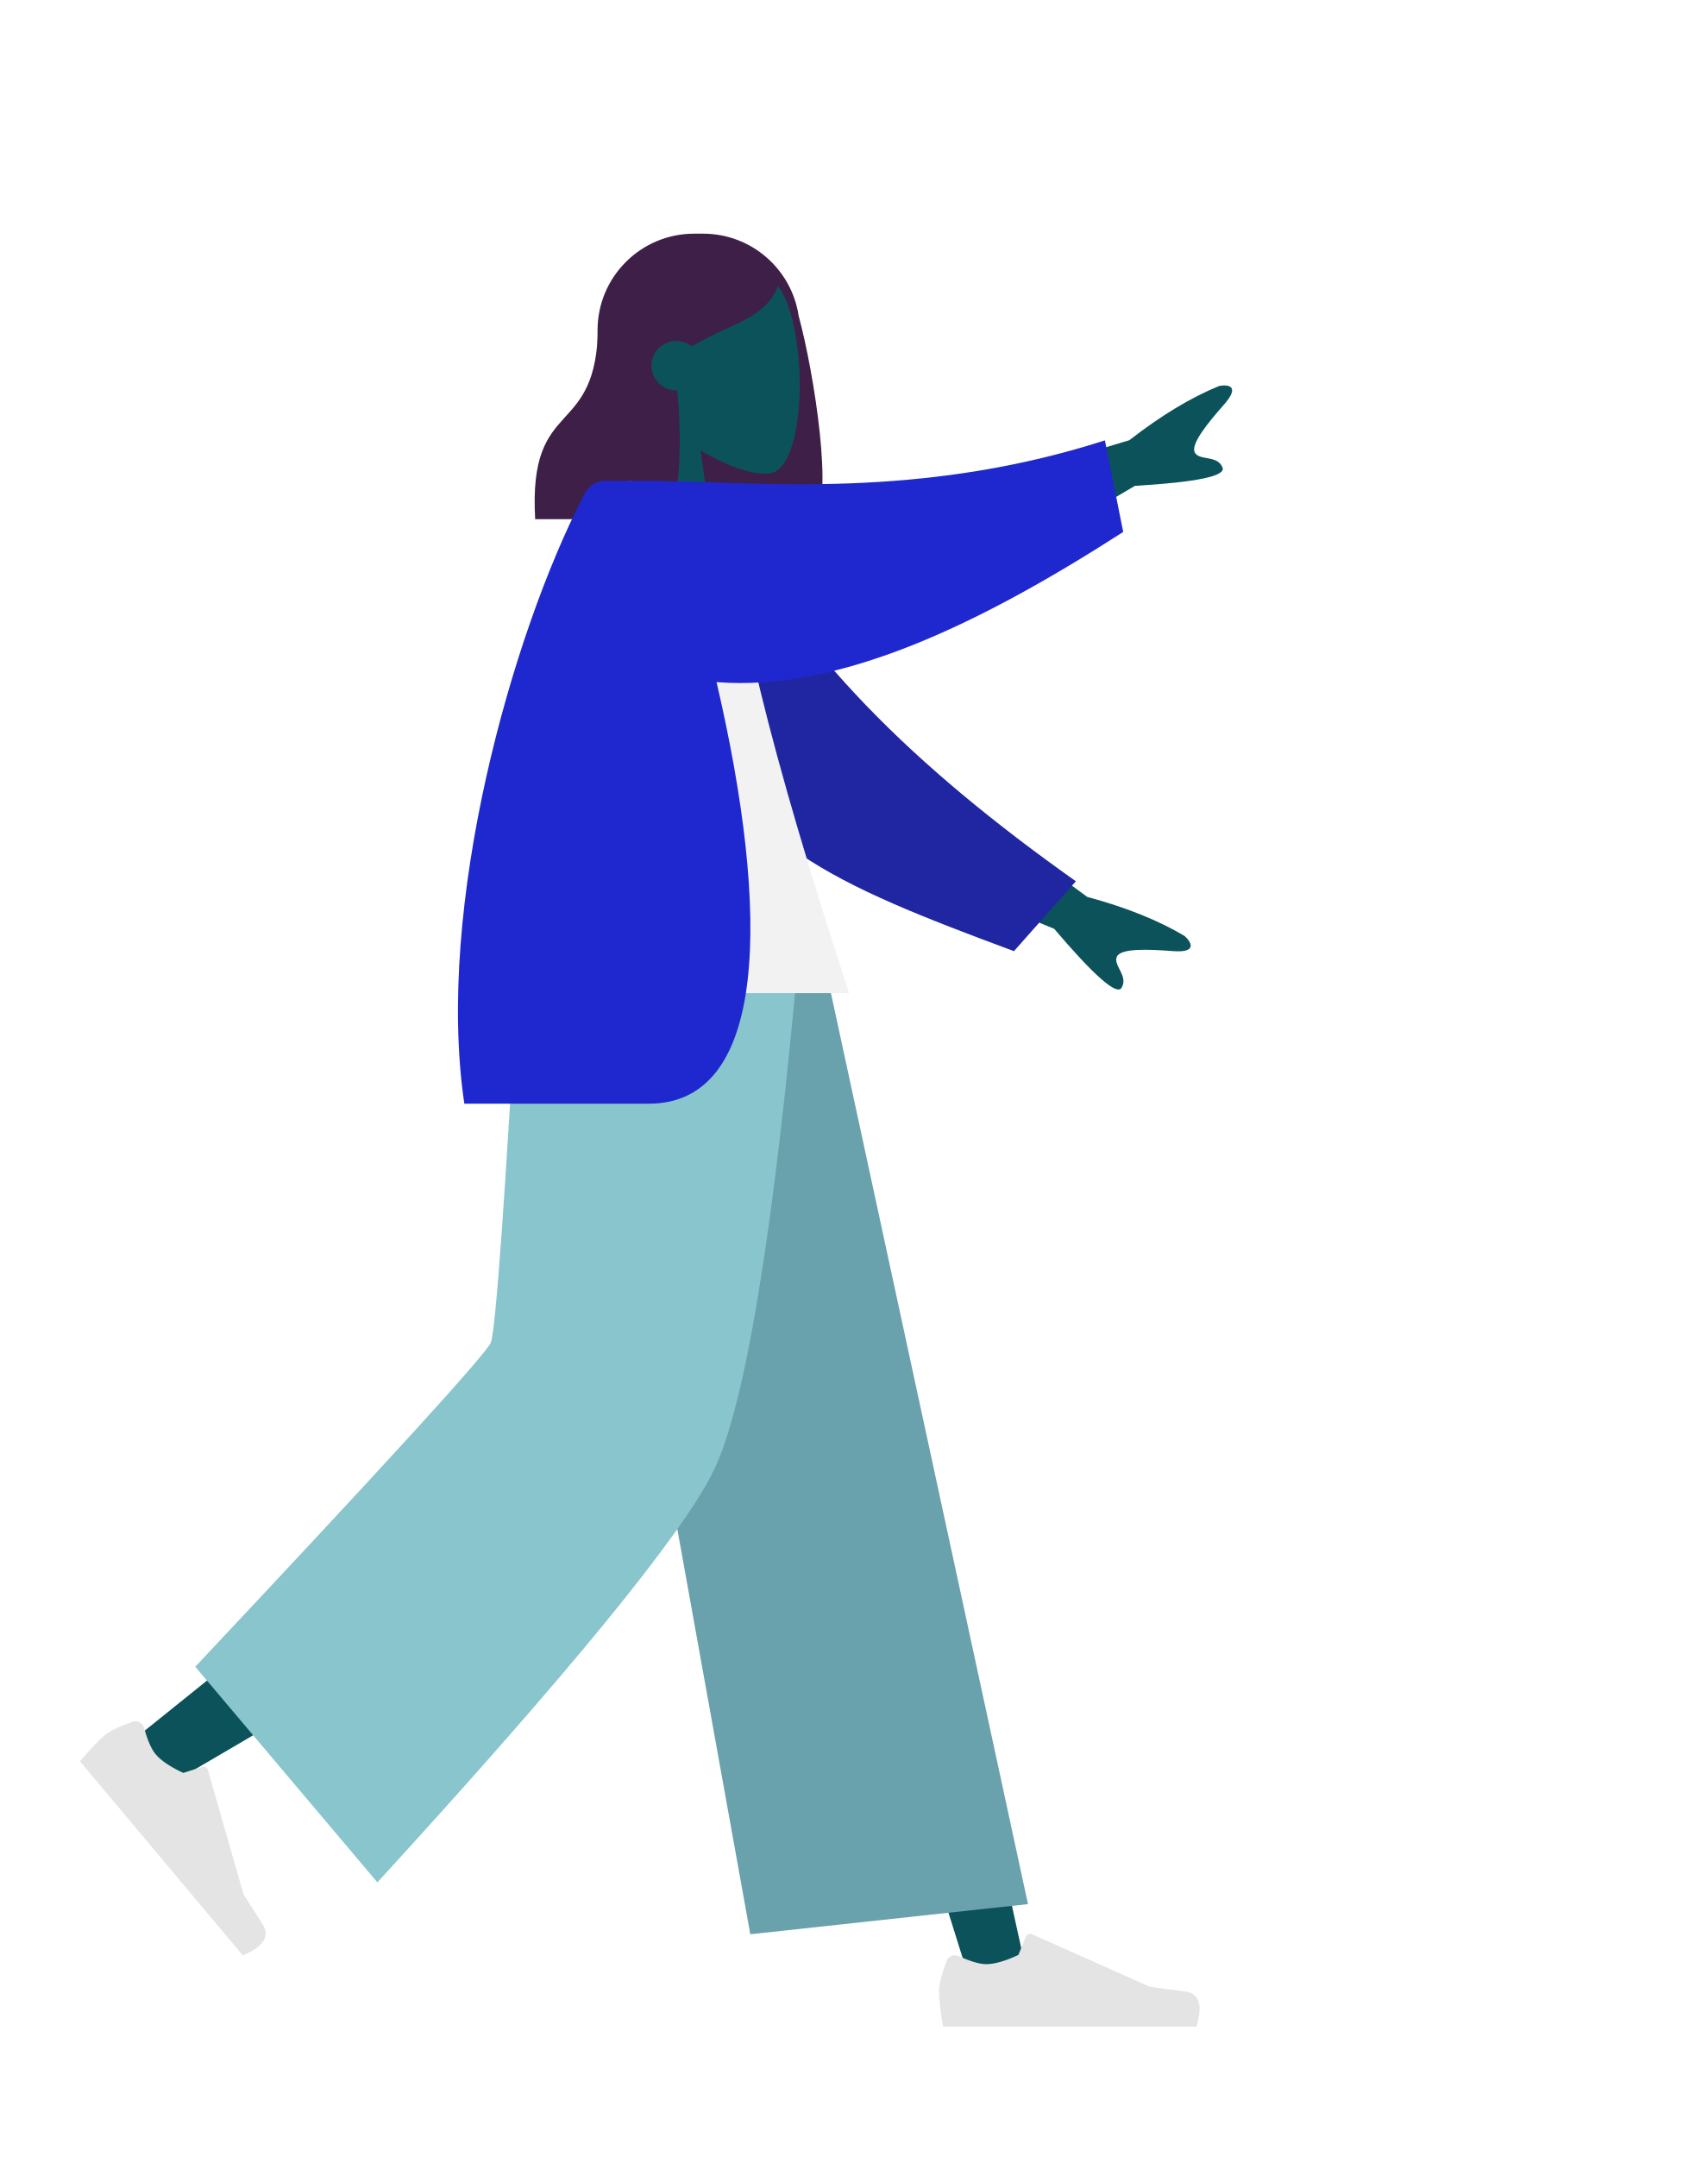
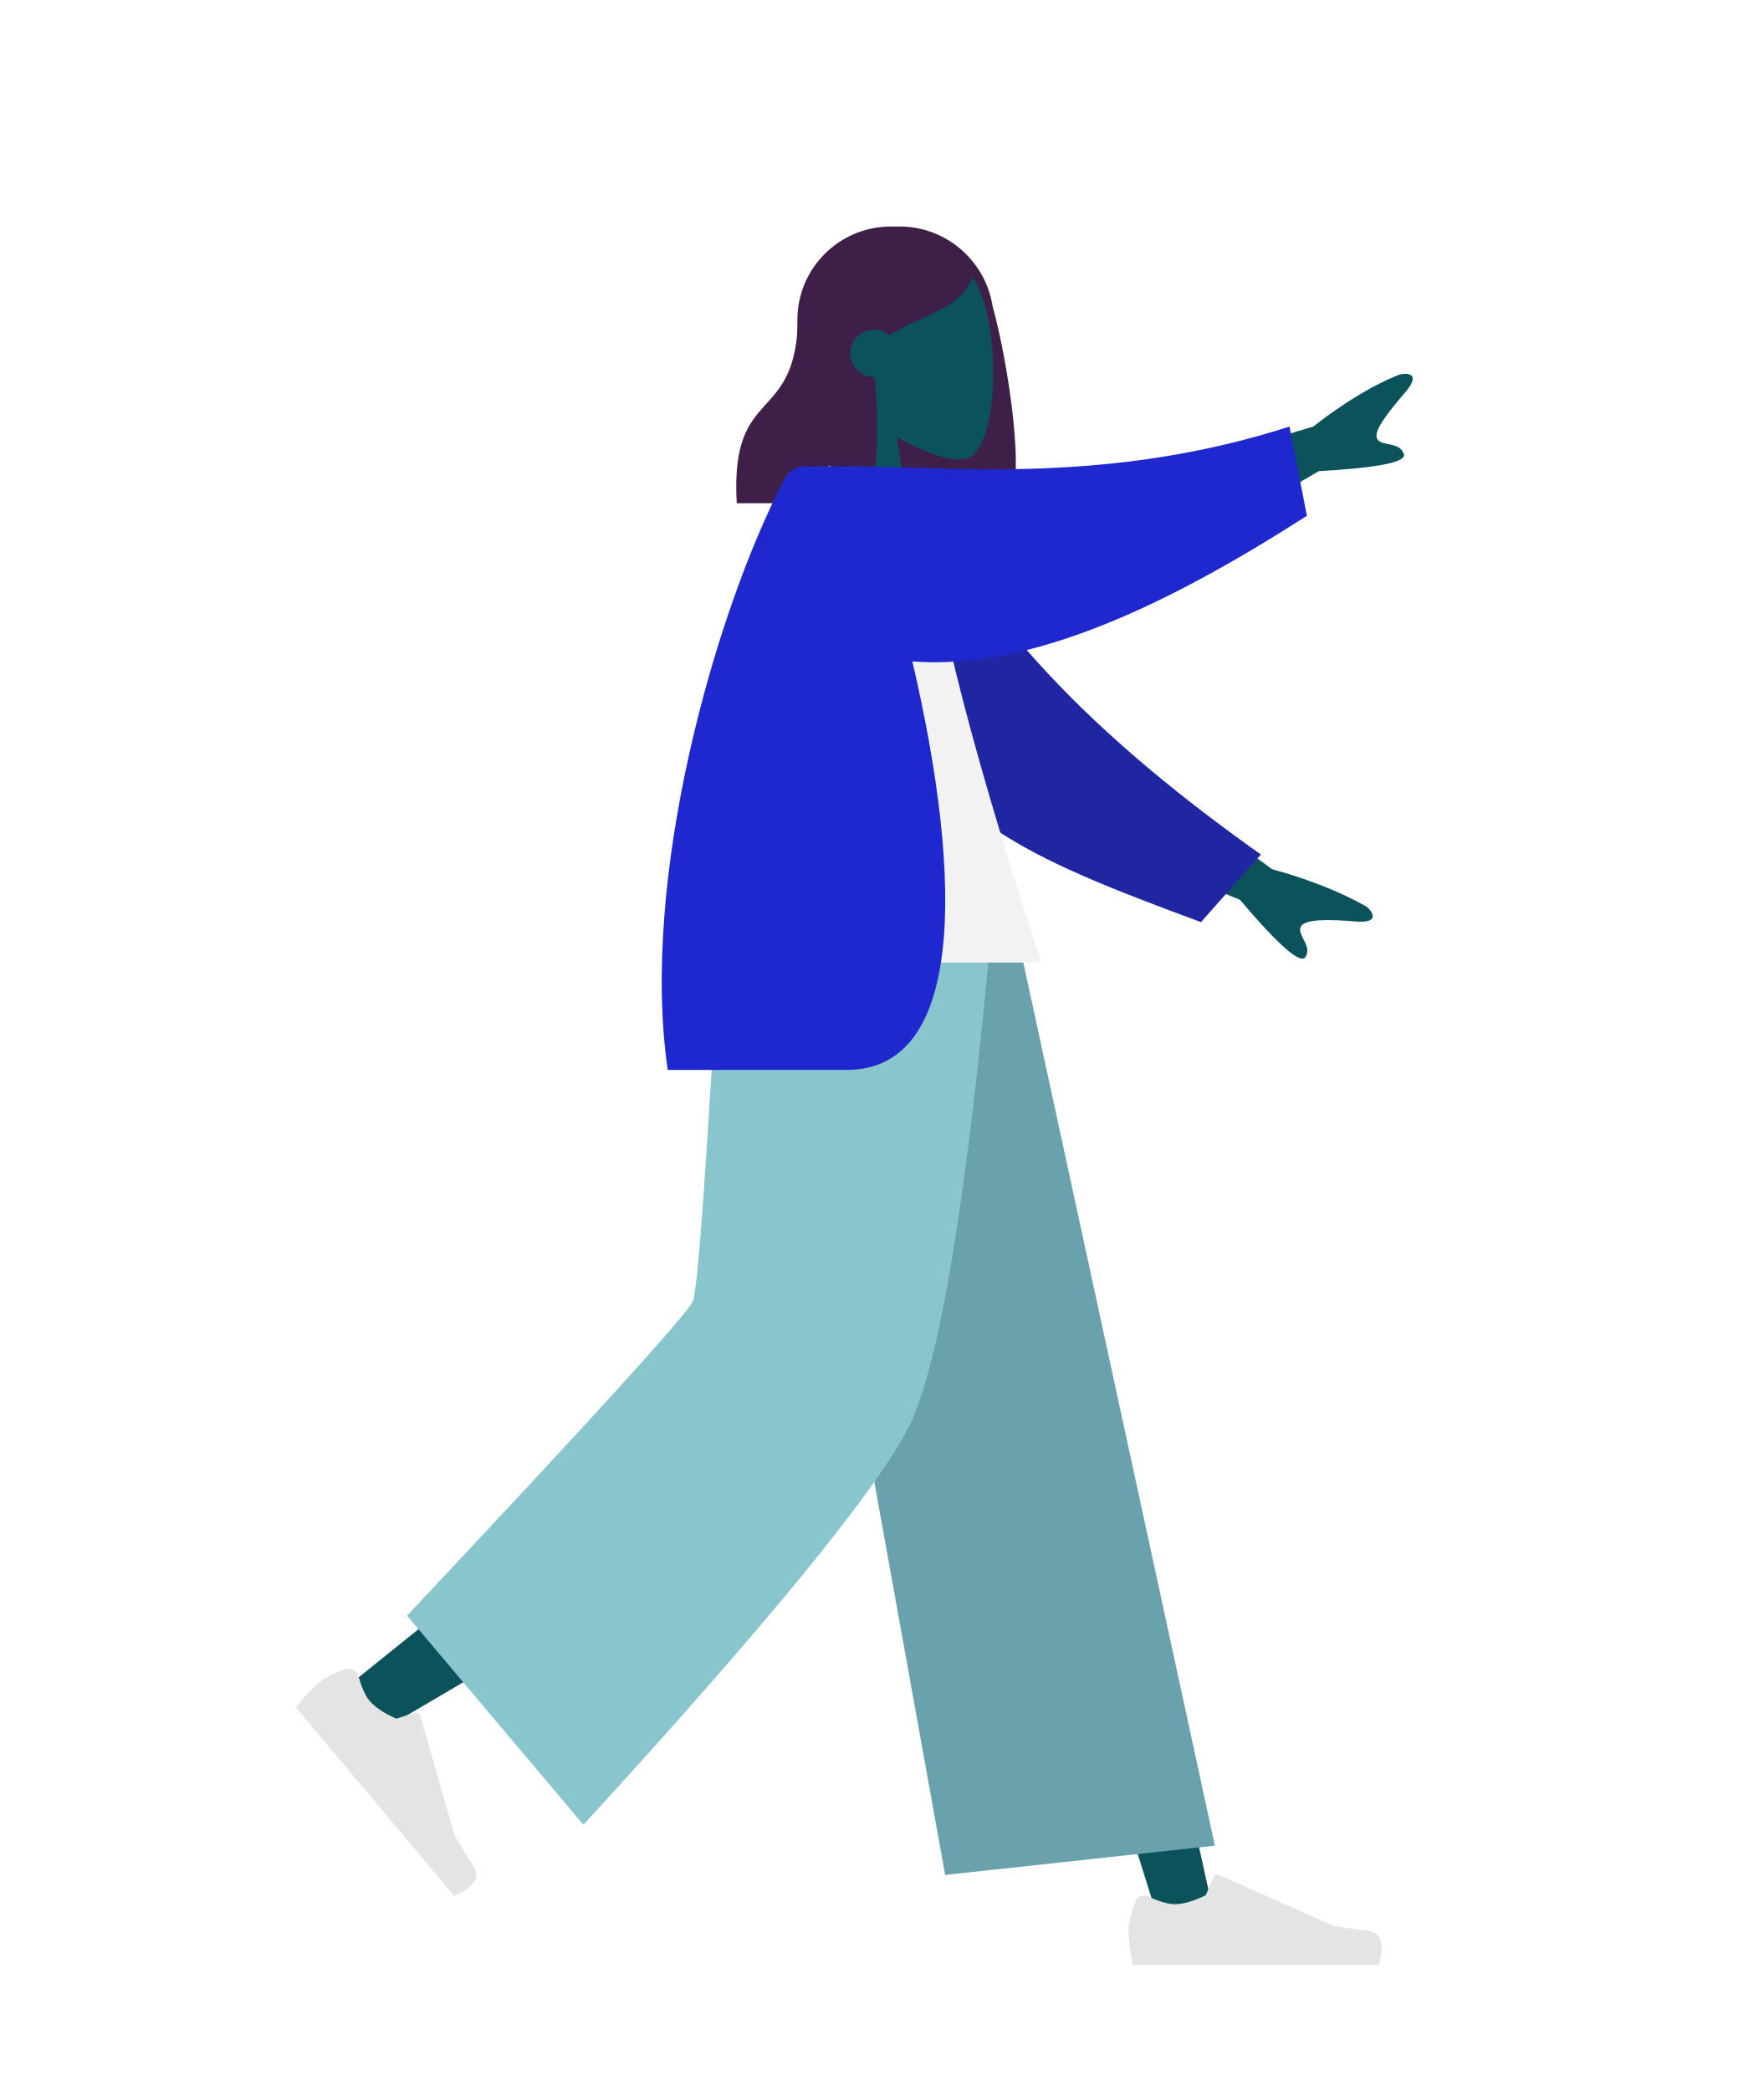
- <svg xmlns="http://www.w3.org/2000/svg" height="100%" width="100%" version="1.1" viewBox="0 -25 380 480">
+ <svg xmlns="http://www.w3.org/2000/svg" version="1.1" id="Layer_1" x="0px" y="0px" viewBox="0 0 253 300" style="enable-background:new 0 0 253 300;" xml:space="preserve">
+   <style type="text/css">
+ 	.st0{fill-rule:evenodd;clip-rule:evenodd;fill:#3E1F47;}
+ 	.st1{fill-rule:evenodd;clip-rule:evenodd;fill:#0B525B;}
+ 	.st2{fill-rule:evenodd;clip-rule:evenodd;fill:#E4E4E4;}
+ 	.st3{fill-rule:evenodd;clip-rule:evenodd;fill:#69A1AC;}
+ 	.st4{fill-rule:evenodd;clip-rule:evenodd;fill:#89C5CC;}
+ 	.st5{fill-rule:evenodd;clip-rule:evenodd;fill:#2026A2;}
+ 	.st6{fill-rule:evenodd;clip-rule:evenodd;fill:#F2F2F2;}
+ 	.st7{fill-rule:evenodd;clip-rule:evenodd;fill:#1F28CF;}
+ </style>
  <g id="head" transform="translate(82, 0)">
-     <g id="Head/Front/Long" stroke="none" stroke-width="1" fill="none" fill-rule="evenodd">
-       <path d="M95.762,45.29 C99.209,57.992 103.701,86.544 99.117,91.022 L70.117,91.022 C70.114,90.971 70.111,90.92 70.109,90.868 C59.36,89.679 51,80.566 51,69.5 L51,48.5 C51,36.626 60.626,27 72.5,27 L74.5,27 C85.283,27 94.212,34.939 95.762,45.29 Z" id="Hair-Back" fill="rgb(62, 31, 71)" />
-       <g id="Head" transform="translate(54, 31)" fill="rgb(11, 82, 91)">
-         <path d="M8.262,34.49 C3.654,29.081 0.536,22.453 1.057,15.025 C2.558,-6.375 32.349,-1.667 38.143,9.134 C43.938,19.935 43.25,47.333 35.76,49.263 C32.774,50.033 26.411,48.147 19.935,44.244 L24,73 L0,73 L8.262,34.49 Z" />
+     <g id="Head_x2F_Front_x2F_Long">
+       <path id="Hair-Back" class="st0" d="M60.4,43.9c2.2,7.9,5,25.8,2.1,28.6H44.3c0,0,0-0.1,0-0.1c-6.7-0.7-11.9-6.4-11.9-13.4V45.9    c0-7.4,6-13.4,13.4-13.4h1.3C53.8,32.5,59.4,37.5,60.4,43.9z" />
+       <g id="Head" transform="translate(54, 31)">
+         <path class="st1" d="M-14.6,25.6c-2.9-3.4-4.8-7.5-4.5-12.2C-18.2,0,0.5,3,4.1,9.7s3.2,23.9-1.5,25.1c-1.9,0.5-5.8-0.7-9.9-3.1     l2.5,18h-15L-14.6,25.6z" />
      </g>
-       <path d="M68.75,61.875 C69.856,73.753 69.413,87.317 66.117,90.537 L37.117,90.537 C35.501,62.463 51.117,73.335 51.117,46.903 C52.091,45.952 53.011,45.01 53.921,44.198 L53.889,43.421 C58.911,33.14 65.281,28 73.001,28 C84.581,28 88.237,33.388 91.349,37.963 C89.022,45.948 79.99,47.132 71.966,52.11 C71.02,51.341 69.814,50.88 68.5,50.88 C65.462,50.88 63,53.343 63,56.38 C63,59.418 65.462,61.88 68.5,61.88 C68.584,61.88 68.667,61.879 68.75,61.875 Z" id="Hair-Front" fill="rgb(62, 31, 71)" />
+       <path id="Hair-Front" class="st0" d="M43.5,54.3c0.7,7.4,0.4,15.9-1.6,17.9H23.7c-1-17.5,8.8-10.8,8.8-27.3    c0.6-0.6,1.2-1.2,1.8-1.7l0-0.5c3.1-6.4,7.1-9.6,11.9-9.6c7.2,0,9.5,3.4,11.5,6.2c-1.5,5-7.1,5.7-12.1,8.8    c-0.6-0.5-1.3-0.8-2.2-0.8c-1.9,0-3.4,1.5-3.4,3.4s1.5,3.4,3.4,3.4C43.4,54.3,43.4,54.3,43.5,54.3z" />
    </g>
  </g>
  <g id="bottom" transform="translate(0, 187)">
-     <g id="Bottom/Standing/Baggy-Pants" stroke="none" stroke-width="1" fill="none" fill-rule="evenodd">
-       <polygon id="Leg" fill="rgb(11, 82, 91)" points="134 0 183.082 124.227 216.001 229.25 229 229.25 178.674 5.090379e-13" />
-       <path d="M124.117,0 C123.594,43.654 115.972,102.427 114.754,105.149 C113.942,106.963 85.916,130.032 30.676,174.358 L39.629,183.939 C104.808,145.935 138.905,124.399 141.921,119.331 C146.445,111.728 161.174,41.763 173,0 L124.117,0 Z" id="Leg" fill="rgb(11, 82, 91)" />
-       <g id="Accessories/Shoe/Flat-Sneaker" transform="translate(51.5, 189) rotate(50) translate(-51.5, -189) translate(21, 169)" fill="#E4E4E4">
-         <path d="M2.678,25.402 C1.559,28.388 1,30.623 1,32.106 C1,33.909 1.3,36.54 1.901,40 C3.993,40 22.794,40 58.303,40 C59.769,35.155 58.923,32.539 55.765,32.152 C52.607,31.766 49.984,31.417 47.895,31.106 L21.68,19.419 C21.176,19.194 20.584,19.421 20.359,19.925 C20.356,19.934 20.352,19.942 20.348,19.951 L18.663,24.039 C15.74,25.403 13.364,26.085 11.537,26.085 C10.052,26.085 8.001,25.485 5.384,24.285 L5.384,24.285 C4.38,23.825 3.193,24.266 2.733,25.27 C2.713,25.313 2.695,25.357 2.678,25.402 Z" id="shoe" />
+     <g id="Bottom_x2F_Standing_x2F_Baggy-Pants">
+       <polygon id="Leg" class="st1" points="115,-54.5 145.7,23.1 166.3,88.8 174.4,88.8 142.9,-54.5   " />
+       <path id="Leg_1_" class="st1" d="M108.8-54.5c-0.3,27.3-5.1,64-5.9,65.7c-0.5,1.1-18,15.6-52.5,43.3l5.6,6    c40.7-23.8,62-37.2,63.9-40.4c2.8-4.8,12-48.5,19.4-74.6H108.8z" />
+       <g id="Accessories_x2F_Shoe_x2F_Flat-Sneaker" transform="translate(51.5, 189) rotate(50) translate(-51.5, -189) translate(21, 169)">
+         <path id="shoe" class="st2" d="M-75.3-66.4c-0.7,1.9-1,3.3-1,4.2c0,1.1,0.2,2.8,0.6,4.9c1.3,0,13.1,0,35.3,0     c0.9-3,0.4-4.7-1.6-4.9s-3.6-0.5-4.9-0.7l-16.4-7.3c-0.3-0.1-0.7,0-0.8,0.3c0,0,0,0,0,0l-1.1,2.6c-1.8,0.9-3.3,1.3-4.5,1.3     c-0.9,0-2.2-0.4-3.8-1.1l0,0C-74.2-67.3-74.9-67.1-75.3-66.4C-75.2-66.4-75.2-66.4-75.3-66.4z" />
      </g>
-       <g id="Accessories/Shoe/Flat-Sneaker" transform="translate(208, 199)" fill="#E4E4E4">
-         <path d="M2.678,25.402 C1.559,28.388 1,30.623 1,32.106 C1,33.909 1.3,36.54 1.901,40 C3.993,40 22.794,40 58.303,40 C59.769,35.155 58.923,32.539 55.765,32.152 C52.607,31.766 49.984,31.417 47.895,31.106 L21.68,19.419 C21.176,19.194 20.584,19.421 20.359,19.925 C20.356,19.934 20.352,19.942 20.348,19.951 L18.663,24.039 C15.74,25.403 13.364,26.085 11.537,26.085 C10.052,26.085 8.001,25.485 5.384,24.285 L5.384,24.285 C4.38,23.825 3.193,24.266 2.733,25.27 C2.713,25.313 2.695,25.357 2.678,25.402 Z" id="shoe" />
+       <g id="Accessories_x2F_Shoe_x2F_Flat-Sneaker_1_" transform="translate(208, 199)">
+         <path id="shoe_1_" class="st2" d="M-45.1-113.2c-0.7,1.9-1,3.3-1,4.2c0,1.1,0.2,2.8,0.6,4.9c1.3,0,13.1,0,35.3,0     c0.9-3,0.4-4.7-1.6-4.9c-2-0.2-3.6-0.5-4.9-0.7l-16.4-7.3c-0.3-0.1-0.7,0-0.8,0.3c0,0,0,0,0,0l-1.1,2.6c-1.8,0.9-3.3,1.3-4.5,1.3     c-0.9,0-2.2-0.4-3.8-1.1l0,0C-44-114.2-44.8-114-45.1-113.2C-45.1-113.3-45.1-113.3-45.1-113.2z" />
      </g>
-       <polygon id="Pant" fill="#69A1AC" points="167 218.433 228.804 211.725 183 2.84217094e-14 127.644 2.84217094e-14" />
-       <path d="M43.46,158.9 L84,206.886 C126.7,160.25 151.594,129.82 158.683,115.596 C165.771,101.372 172.143,62.84 177.799,0 L115.478,0 C112.389,55.284 110.306,84.212 109.231,86.785 C108.155,89.357 86.231,113.396 43.46,158.9 Z" id="Pant" fill="#89C5CC" />
+       <polygon id="Pant" class="st3" points="135.6,82 174.3,77.8 145.6,-54.5 111,-54.5   " />
+       <path id="Pant_1_" class="st4" d="M58.4,44.8l25.3,30c26.7-29.1,42.2-48.2,46.7-57.1c4.4-8.9,8.4-33,11.9-72.2h-39    c-1.9,34.6-3.2,52.6-3.9,54.2C98.8,1.3,85.1,16.4,58.4,44.8z" />
    </g>
  </g>
  <g id="torso" transform="translate(22, 82)">
-     <g id="Body/Pointing-Up" stroke="none" stroke-width="1" fill="none" fill-rule="evenodd">
-       <path d="M191.456,2.341 L229.36,-9.038 C236.431,-14.542 243.101,-18.567 249.369,-21.111 C251.192,-21.455 254.21,-21.255 250.438,-16.977 C246.667,-12.699 242.892,-8.029 243.969,-6.235 C245.046,-4.441 248.969,-5.794 250.105,-2.952 C250.862,-1.058 244.362,0.299 230.605,1.118 L201.134,18.463 L191.456,2.341 Z M188.107,69.168 L220.005,92.592 C228.657,94.926 235.885,97.831 241.689,101.305 C243.06,102.555 244.717,105.085 239.031,104.648 C233.345,104.21 227.344,104.006 226.559,105.946 C225.774,107.885 229.216,110.205 227.629,112.822 C226.572,114.566 221.577,110.192 212.643,99.698 L181.055,86.599 L188.107,69.168 Z" id="Skin" fill="rgb(11, 82, 91)" />
-       <path d="M126.985,15.65 C152.147,42.44 182.836,59.922 224.691,75.428 L215.396,94.014 C172.211,89.942 149.124,86.69 131.025,59.859 C126.482,53.125 118.36,29.954 113.494,17.921 L126.985,15.65 Z" id="Coat-Back" fill="#2026A2" transform="translate(169.0925, 54.83177) rotate(15) translate(-169.0925, -54.83177) " />
-       <path d="M90,114 L167,114 C149.558,60.805 140.648,24.296 140.27,4.472 C140.251,3.461 138.384,1.68 137.559,1.913 C131.52,3.619 125.057,2.981 118.172,0 C99.917,29.358 93.605,65.505 90,114 Z" id="Shirt" fill="#F2F2F2" />
-       <path d="M124.743,0.047 C146.814,0.228 182.624,4.259 223.923,-9 L228,11.373 C196.787,31.448 165.181,46.999 137.486,44.791 C149.512,96.377 148.958,138.606 122.407,138.606 C109.728,138.606 96.043,138.606 81.351,138.606 C74.83,94.784 91.968,34.024 107.856,3.377 C108.463,2.206 109.754,-3.65929509e-13 112.797,-3.65929509e-13 C115.448,-3.65929509e-13 119.425,-3.65929509e-13 124.727,-3.65929509e-13 C124.732,0.016 124.737,0.032 124.743,0.047 Z" id="Coat-Front" fill="#1F28CF" />
+     <g id="Body_x2F_Pointing-Up">
+       <path id="Skin" class="st1" d="M142.7-13.7l23.7-7.1c4.4-3.4,8.6-6,12.5-7.5c1.1-0.2,3-0.1,0.7,2.6s-4.7,5.6-4,6.7    c0.7,1.1,3.1,0.3,3.8,2.1c0.5,1.2-3.6,2-12.2,2.5L148.7-3.6L142.7-13.7z M140.6,28.1l19.9,14.6c5.4,1.5,9.9,3.3,13.6,5.4    c0.9,0.8,1.9,2.4-1.7,2.1c-3.6-0.3-7.3-0.4-7.8,0.8c-0.5,1.2,1.7,2.7,0.7,4.3c-0.7,1.1-3.8-1.6-9.4-8.2L136.2,39L140.6,28.1z" />
+       <path id="Coat-Back" class="st5" d="M109.6-11.3c10.9,20.2,26.6,35.8,49.3,51.9l-8.6,9.7c-25.4-9.4-38.8-15.1-45.4-34.3    c-1.7-4.8-2.8-20.1-3.8-28.2L109.6-11.3z" />
+       <path id="Shirt" class="st6" d="M79.3,56.1h48.1c-10.9-33.2-16.5-56.1-16.7-68.5c0-0.6-1.2-1.7-1.7-1.6c-3.8,1.1-7.8,0.7-12.1-1.2    C85.4,3.2,81.5,25.8,79.3,56.1z" />
+       <path id="Coat-Front" class="st7" d="M101-15.1c13.8,0.1,36.2,2.6,62-5.7L165.5-8C146,4.5,126.2,14.2,108.9,12.9    c7.5,32.2,7.2,58.6-9.4,58.6c-7.9,0-16.5,0-25.7,0C69.8,44.1,80.5,6.1,90.4-13c0.4-0.7,1.2-2.1,3.1-2.1    C95.2-15.1,97.6-15.1,101-15.1C101-15.1,101-15.1,101-15.1z" />
    </g>
  </g>
</svg>
